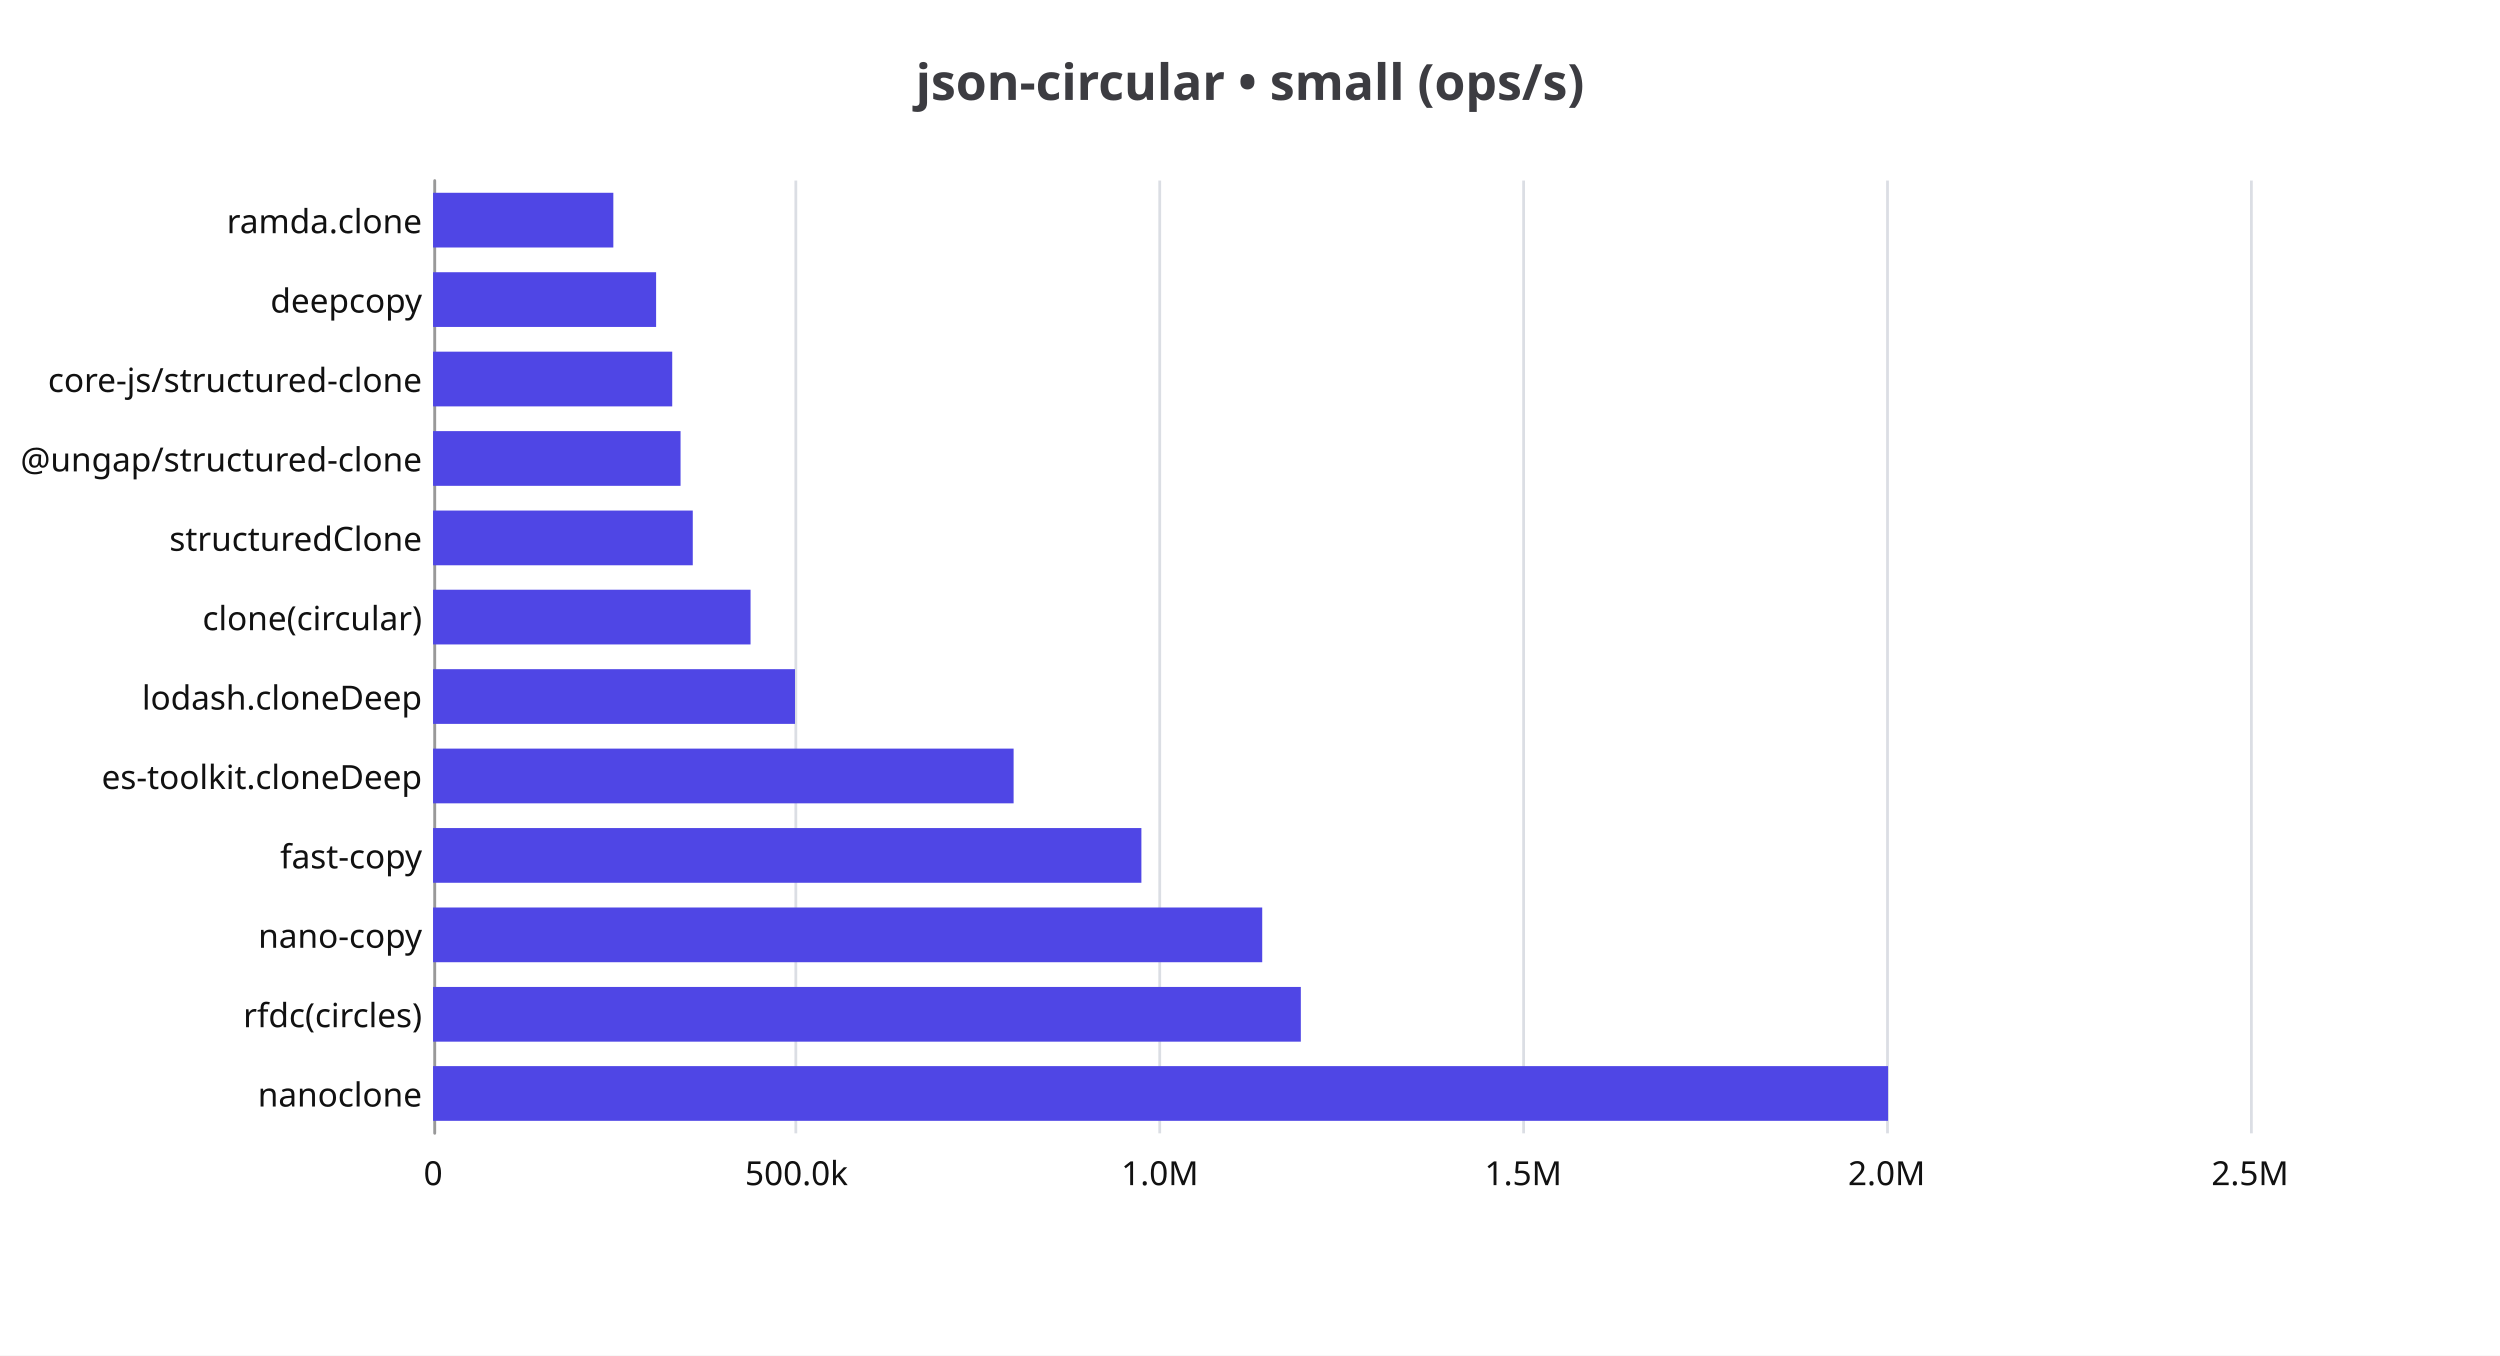
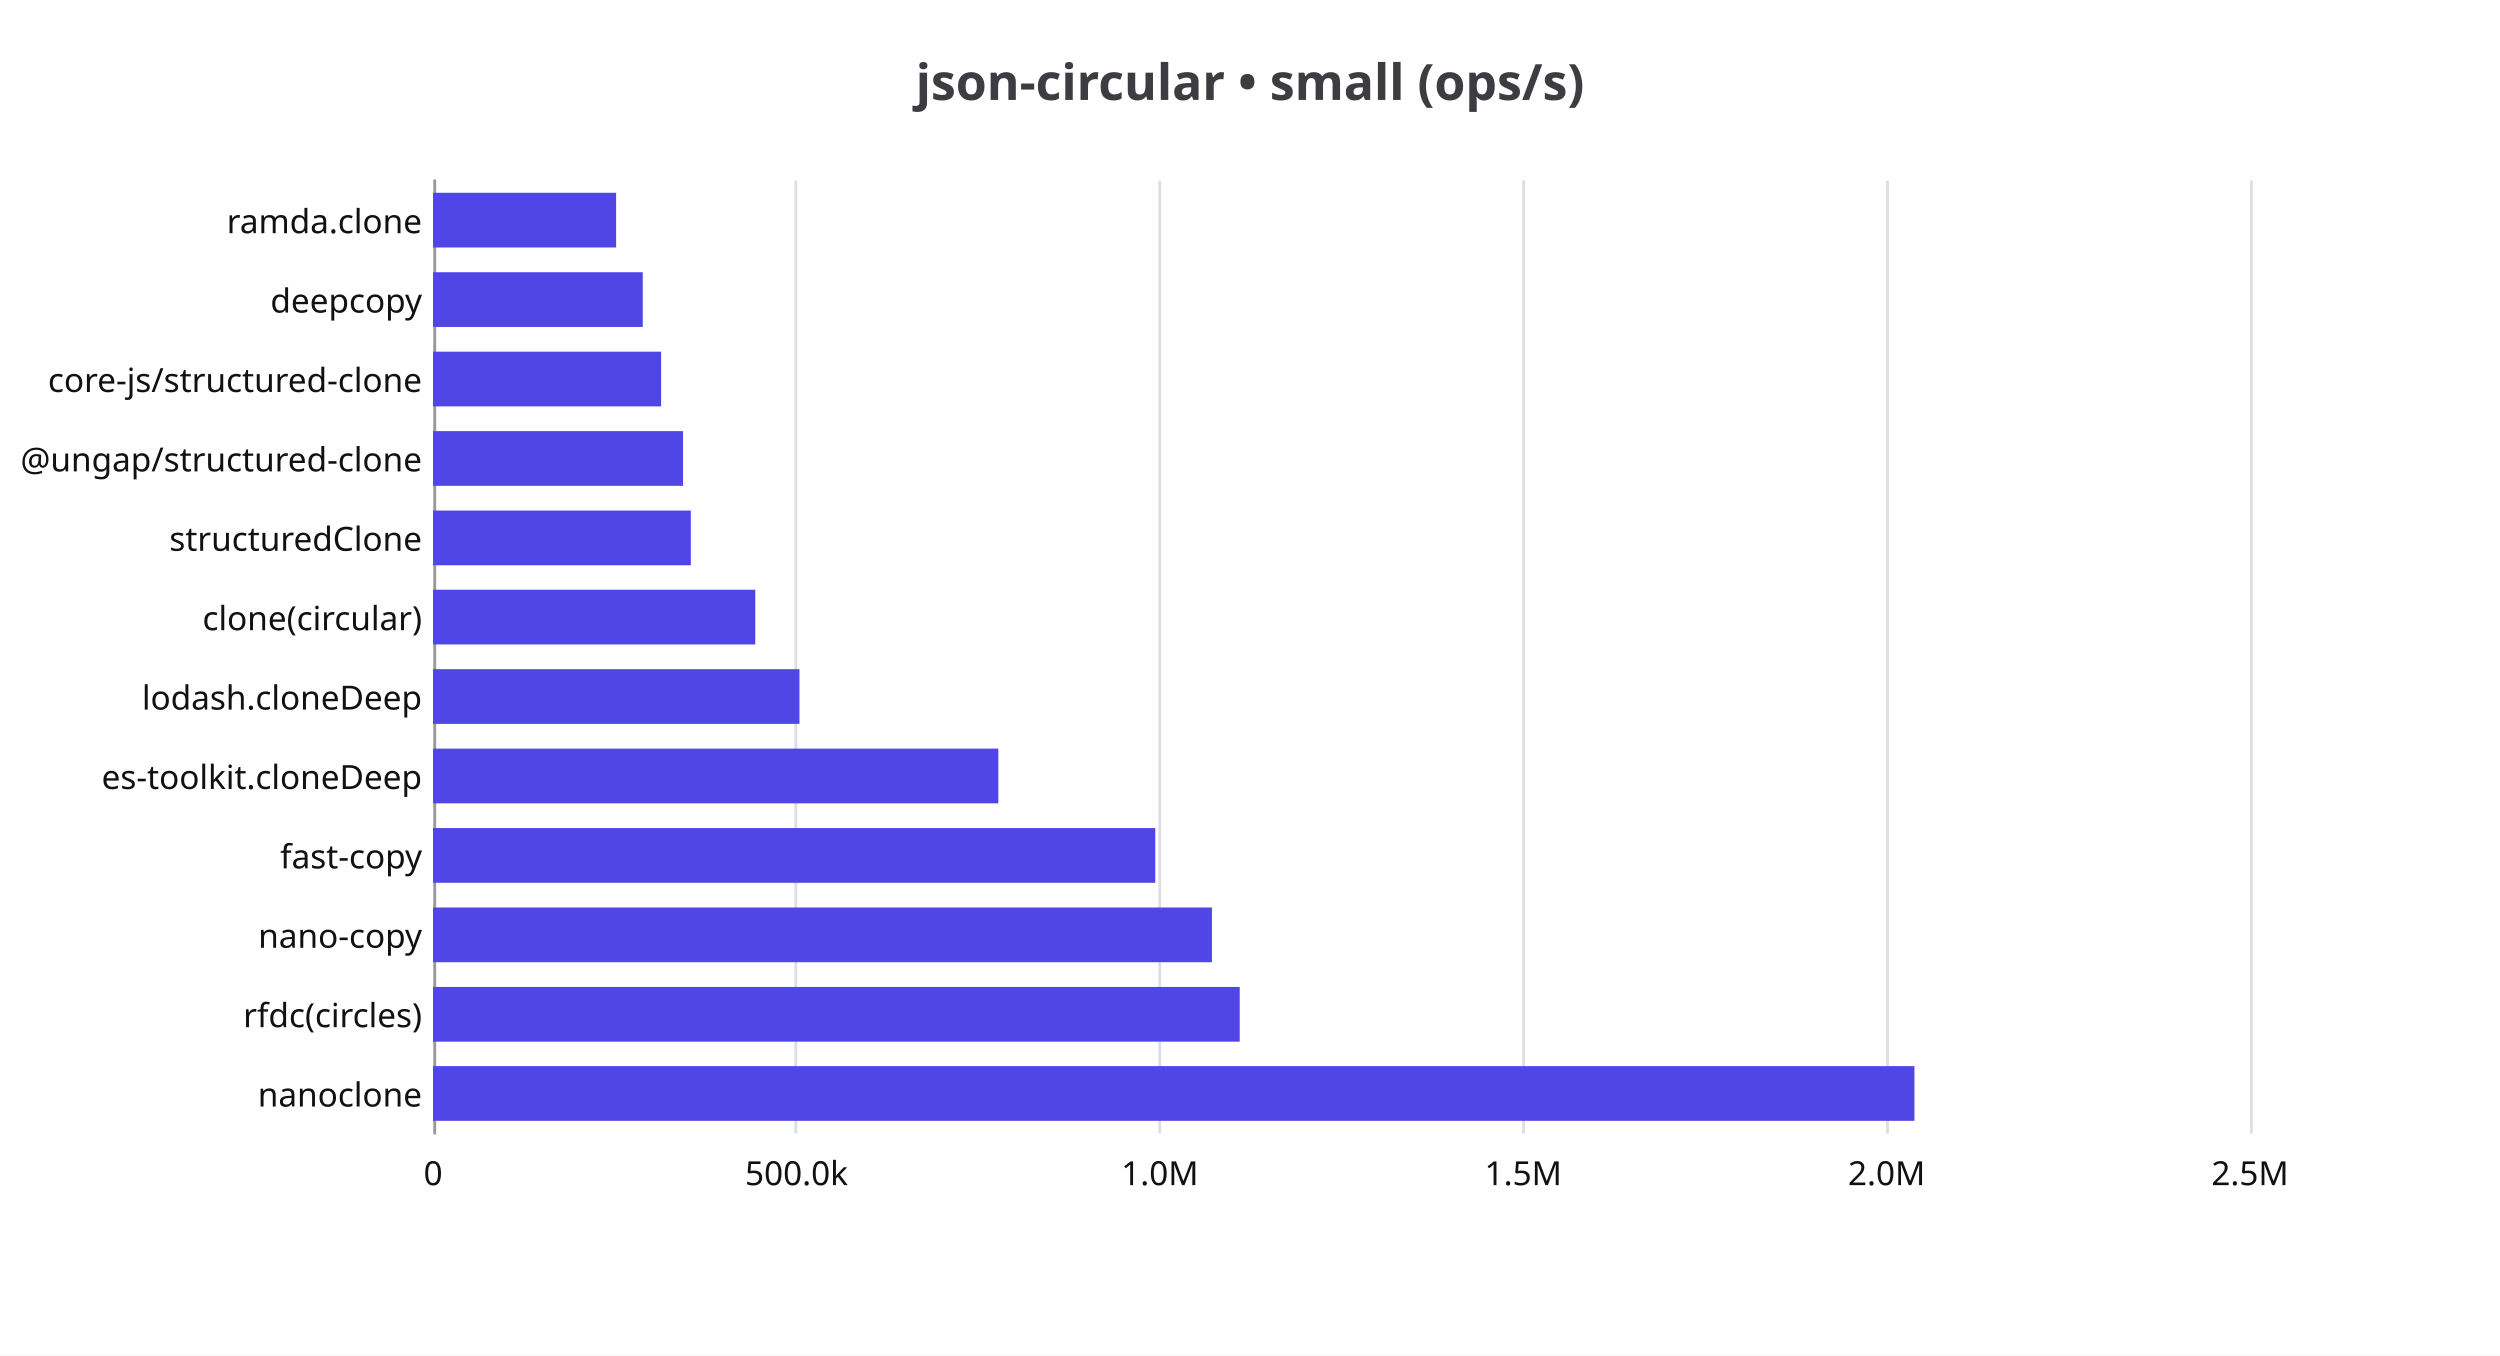
<svg xmlns="http://www.w3.org/2000/svg" width="900" height="488" version="1.1" baseProfile="full" viewBox="0 0 900 488">
  <rect width="900" height="488" x="0" y="0" fill="#ffffff" />
  <path d="M156.5 65L156.5 408" fill="none" pointer-events="visible" stroke="#dbdee4" class="zr2-cls-4" />
  <path d="M286.5 65L286.5 408" fill="none" pointer-events="visible" stroke="#dbdee4" class="zr2-cls-4" />
  <path d="M417.5 65L417.5 408" fill="none" pointer-events="visible" stroke="#dbdee4" class="zr2-cls-4" />
  <path d="M548.5 65L548.5 408" fill="none" pointer-events="visible" stroke="#dbdee4" class="zr2-cls-4" />
  <path d="M679.5 65L679.5 408" fill="none" pointer-events="visible" stroke="#dbdee4" class="zr2-cls-4" />
  <path d="M810.5 65L810.5 408" fill="none" pointer-events="visible" stroke="#dbdee4" class="zr2-cls-4" />
  <path d="M156.5 408L156.5 65" fill="none" pointer-events="visible" stroke="#999" stroke-linecap="round" class="zr2-cls-4" />
  <text dominant-baseline="central" text-anchor="end" style="font-size:12px;font-family:Microsoft YaHei;" xml:space="preserve" transform="translate(151.92 393.7083)" fill="#111">    nanoclone</text>
  <text dominant-baseline="central" text-anchor="end" style="font-size:12px;font-family:Microsoft YaHei;" xml:space="preserve" transform="translate(151.92 365.125)" fill="#111">    rfdc(circles)</text>
  <text dominant-baseline="central" text-anchor="end" style="font-size:12px;font-family:Microsoft YaHei;" xml:space="preserve" transform="translate(151.92 336.5417)" fill="#111">    nano-copy</text>
  <text dominant-baseline="central" text-anchor="end" style="font-size:12px;font-family:Microsoft YaHei;" xml:space="preserve" transform="translate(151.92 307.9583)" fill="#111">    fast-copy</text>
  <text dominant-baseline="central" text-anchor="end" style="font-size:12px;font-family:Microsoft YaHei;" xml:space="preserve" transform="translate(151.92 279.375)" fill="#111">    es-toolkit.cloneDeep</text>
  <text dominant-baseline="central" text-anchor="end" style="font-size:12px;font-family:Microsoft YaHei;" xml:space="preserve" transform="translate(151.92 250.7917)" fill="#111">    lodash.cloneDeep</text>
  <text dominant-baseline="central" text-anchor="end" style="font-size:12px;font-family:Microsoft YaHei;" xml:space="preserve" transform="translate(151.92 222.2083)" fill="#111">    clone(circular)</text>
  <text dominant-baseline="central" text-anchor="end" style="font-size:12px;font-family:Microsoft YaHei;" xml:space="preserve" transform="translate(151.92 193.625)" fill="#111">    structuredClone</text>
  <text dominant-baseline="central" text-anchor="end" style="font-size:12px;font-family:Microsoft YaHei;" xml:space="preserve" transform="translate(151.92 165.0417)" fill="#111">    @ungap/structured-clone</text>
  <text dominant-baseline="central" text-anchor="end" style="font-size:12px;font-family:Microsoft YaHei;" xml:space="preserve" transform="translate(151.92 136.4583)" fill="#111">    core-js/structured-clone</text>
  <text dominant-baseline="central" text-anchor="end" style="font-size:12px;font-family:Microsoft YaHei;" xml:space="preserve" transform="translate(151.92 107.875)" fill="#111">    deepcopy</text>
  <text dominant-baseline="central" text-anchor="end" style="font-size:12px;font-family:Microsoft YaHei;" xml:space="preserve" transform="translate(151.92 79.2917)" fill="#111">    ramda.clone</text>
  <text dominant-baseline="central" text-anchor="middle" style="font-size:12px;font-family:Microsoft YaHei;" y="6" transform="translate(155.92 416)" fill="#111">0</text>
  <text dominant-baseline="central" text-anchor="middle" style="font-size:12px;font-family:Microsoft YaHei;" y="6" transform="translate(286.736 416)" fill="#111">500.0k</text>
  <text dominant-baseline="central" text-anchor="middle" style="font-size:12px;font-family:Microsoft YaHei;" y="6" transform="translate(417.552 416)" fill="#111">1.0M</text>
  <text dominant-baseline="central" text-anchor="middle" style="font-size:12px;font-family:Microsoft YaHei;" y="6" transform="translate(548.368 416)" fill="#111">1.5M</text>
  <text dominant-baseline="central" text-anchor="middle" style="font-size:12px;font-family:Microsoft YaHei;" y="6" transform="translate(679.184 416)" fill="#111">2.0M</text>
  <text dominant-baseline="central" text-anchor="middle" style="font-size:12px;font-family:Microsoft YaHei;" y="6" transform="translate(810 416)" fill="#111">2.5M</text>
-   <path d="M155.9 383.8l523.8 0l0 19.7l-523.8 0Z" fill="#4F46E5" ecmeta_series_index="0" ecmeta_data_index="0" ecmeta_ssr_type="chart" class="zr2-cls-5" />
-   <path d="M155.9 355.3l312.4 0l0 19.7l-312.4 0Z" fill="#4F46E5" ecmeta_series_index="0" ecmeta_data_index="1" ecmeta_ssr_type="chart" class="zr2-cls-5" />
-   <path d="M155.9 326.7l298.5 0l0 19.7l-298.5 0Z" fill="#4F46E5" ecmeta_series_index="0" ecmeta_data_index="2" ecmeta_ssr_type="chart" class="zr2-cls-5" />
-   <path d="M155.9 298.1l255 0l0 19.7l-255 0Z" fill="#4F46E5" ecmeta_series_index="0" ecmeta_data_index="3" ecmeta_ssr_type="chart" class="zr2-cls-5" />
-   <path d="M155.9 269.5l209 0l0 19.7l-209 0Z" fill="#4F46E5" ecmeta_series_index="0" ecmeta_data_index="4" ecmeta_ssr_type="chart" class="zr2-cls-5" />
-   <path d="M155.9 240.9l130.3 0l0 19.7l-130.3 0Z" fill="#4F46E5" ecmeta_series_index="0" ecmeta_data_index="5" ecmeta_ssr_type="chart" class="zr2-cls-5" />
-   <path d="M155.9 212.3l114.3 0l0 19.7l-114.3 0Z" fill="#4F46E5" ecmeta_series_index="0" ecmeta_data_index="6" ecmeta_ssr_type="chart" class="zr2-cls-5" />
-   <path d="M155.9 183.8l93.5 0l0 19.7l-93.5 0Z" fill="#4F46E5" ecmeta_series_index="0" ecmeta_data_index="7" ecmeta_ssr_type="chart" class="zr2-cls-5" />
-   <path d="M155.9 155.2l89.1 0l0 19.7l-89.1 0Z" fill="#4F46E5" ecmeta_series_index="0" ecmeta_data_index="8" ecmeta_ssr_type="chart" class="zr2-cls-5" />
-   <path d="M155.9 126.6l86.1 0l0 19.7l-86.1 0Z" fill="#4F46E5" ecmeta_series_index="0" ecmeta_data_index="9" ecmeta_ssr_type="chart" class="zr2-cls-5" />
-   <path d="M155.9 98l80.3 0l0 19.7l-80.3 0Z" fill="#4F46E5" ecmeta_series_index="0" ecmeta_data_index="10" ecmeta_ssr_type="chart" class="zr2-cls-5" />
-   <path d="M155.9 69.4l64.9 0l0 19.7l-64.9 0Z" fill="#4F46E5" ecmeta_series_index="0" ecmeta_data_index="11" ecmeta_ssr_type="chart" class="zr2-cls-5" />
+   <path d="M155.9 383.8l533.3 0l0 19.7l-533.3 0Z" fill="#4F46E5" ecmeta_series_index="0" ecmeta_data_index="0" ecmeta_ssr_type="chart" class="zr2-cls-5" />
+   <path d="M155.9 355.3l290.4 0l0 19.7l-290.4 0Z" fill="#4F46E5" ecmeta_series_index="0" ecmeta_data_index="1" ecmeta_ssr_type="chart" class="zr2-cls-5" />
+   <path d="M155.9 326.7l280.4 0l0 19.7l-280.4 0Z" fill="#4F46E5" ecmeta_series_index="0" ecmeta_data_index="2" ecmeta_ssr_type="chart" class="zr2-cls-5" />
+   <path d="M155.9 298.1l260 0l0 19.7l-260 0Z" fill="#4F46E5" ecmeta_series_index="0" ecmeta_data_index="3" ecmeta_ssr_type="chart" class="zr2-cls-5" />
+   <path d="M155.9 269.5l203.5 0l0 19.7l-203.5 0Z" fill="#4F46E5" ecmeta_series_index="0" ecmeta_data_index="4" ecmeta_ssr_type="chart" class="zr2-cls-5" />
+   <path d="M155.9 240.9l131.9 0l0 19.7l-131.9 0Z" fill="#4F46E5" ecmeta_series_index="0" ecmeta_data_index="5" ecmeta_ssr_type="chart" class="zr2-cls-5" />
+   <path d="M155.9 212.3l116 0l0 19.7l-116 0Z" fill="#4F46E5" ecmeta_series_index="0" ecmeta_data_index="6" ecmeta_ssr_type="chart" class="zr2-cls-5" />
+   <path d="M155.9 183.8l92.8 0l0 19.7l-92.8 0Z" fill="#4F46E5" ecmeta_series_index="0" ecmeta_data_index="7" ecmeta_ssr_type="chart" class="zr2-cls-5" />
+   <path d="M155.9 155.2l90 0l0 19.7l-90 0Z" fill="#4F46E5" ecmeta_series_index="0" ecmeta_data_index="8" ecmeta_ssr_type="chart" class="zr2-cls-5" />
+   <path d="M155.9 126.6l82.1 0l0 19.7l-82.1 0Z" fill="#4F46E5" ecmeta_series_index="0" ecmeta_data_index="9" ecmeta_ssr_type="chart" class="zr2-cls-5" />
+   <path d="M155.9 98l75.5 0l0 19.7l-75.5 0Z" fill="#4F46E5" ecmeta_series_index="0" ecmeta_data_index="10" ecmeta_ssr_type="chart" class="zr2-cls-5" />
+   <path d="M155.9 69.4l65.9 0l0 19.7l-65.9 0Z" fill="#4F46E5" ecmeta_series_index="0" ecmeta_data_index="11" ecmeta_ssr_type="chart" class="zr2-cls-5" />
  <path d="M-118.6 -5l237.2 0l0 28l-237.2 0Z" transform="translate(450 20)" fill="rgb(0,0,0)" fill-opacity="0" stroke="#3c3c41" stroke-width="0" class="zr2-cls-4" />
  <text dominant-baseline="central" text-anchor="middle" style="font-size:18px;font-family:Microsoft YaHei;font-weight:bold;" xml:space="preserve" y="9" transform="translate(450 20)" fill="#3c3c41">json-circular • small (ops/s)</text>
  <style>
.zr2-cls-4:hover {
pointer-events:none;
}
.zr2-cls-5:hover {
cursor:pointer;
fill:rgba(86,77,251,1);
}



</style>
</svg>
